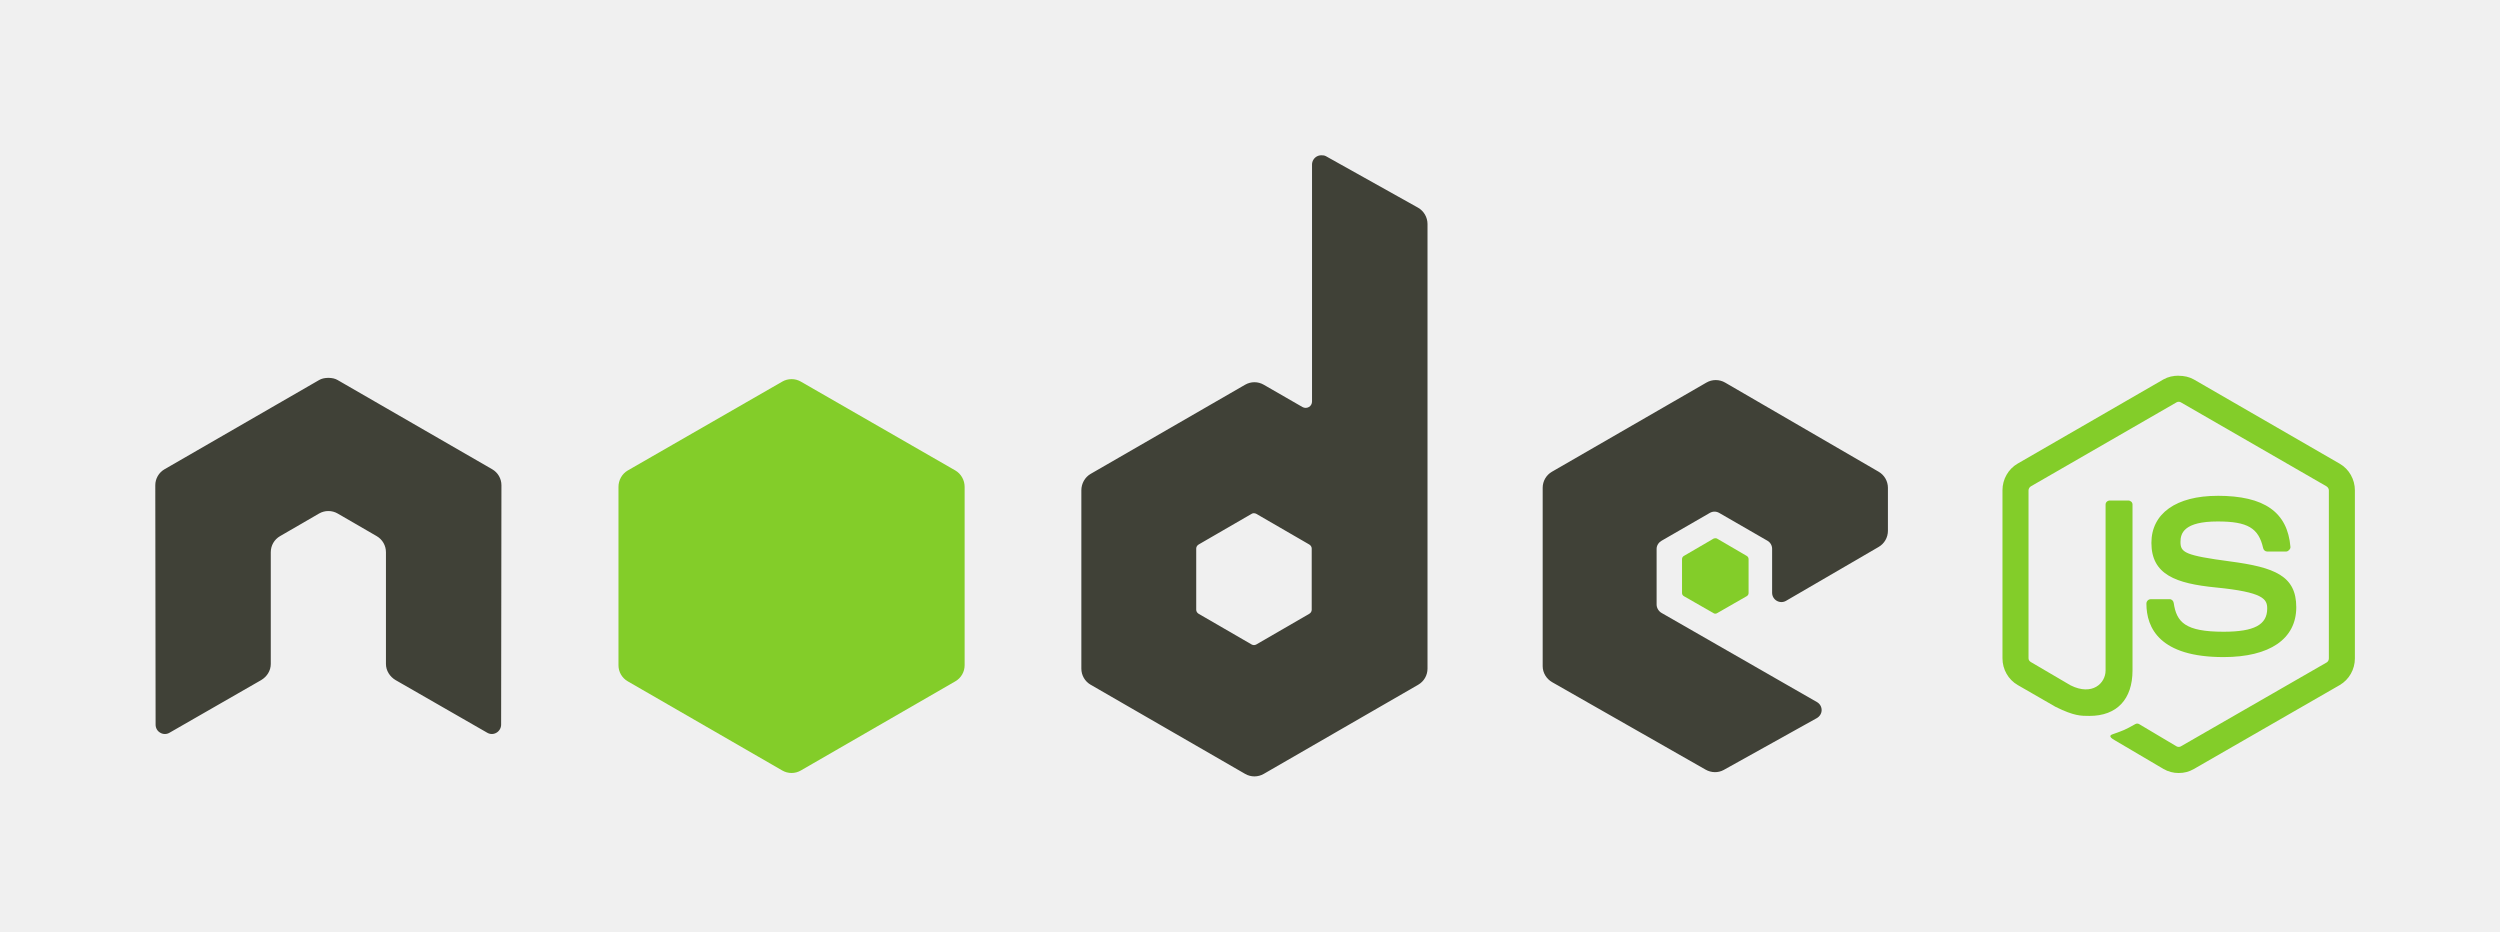
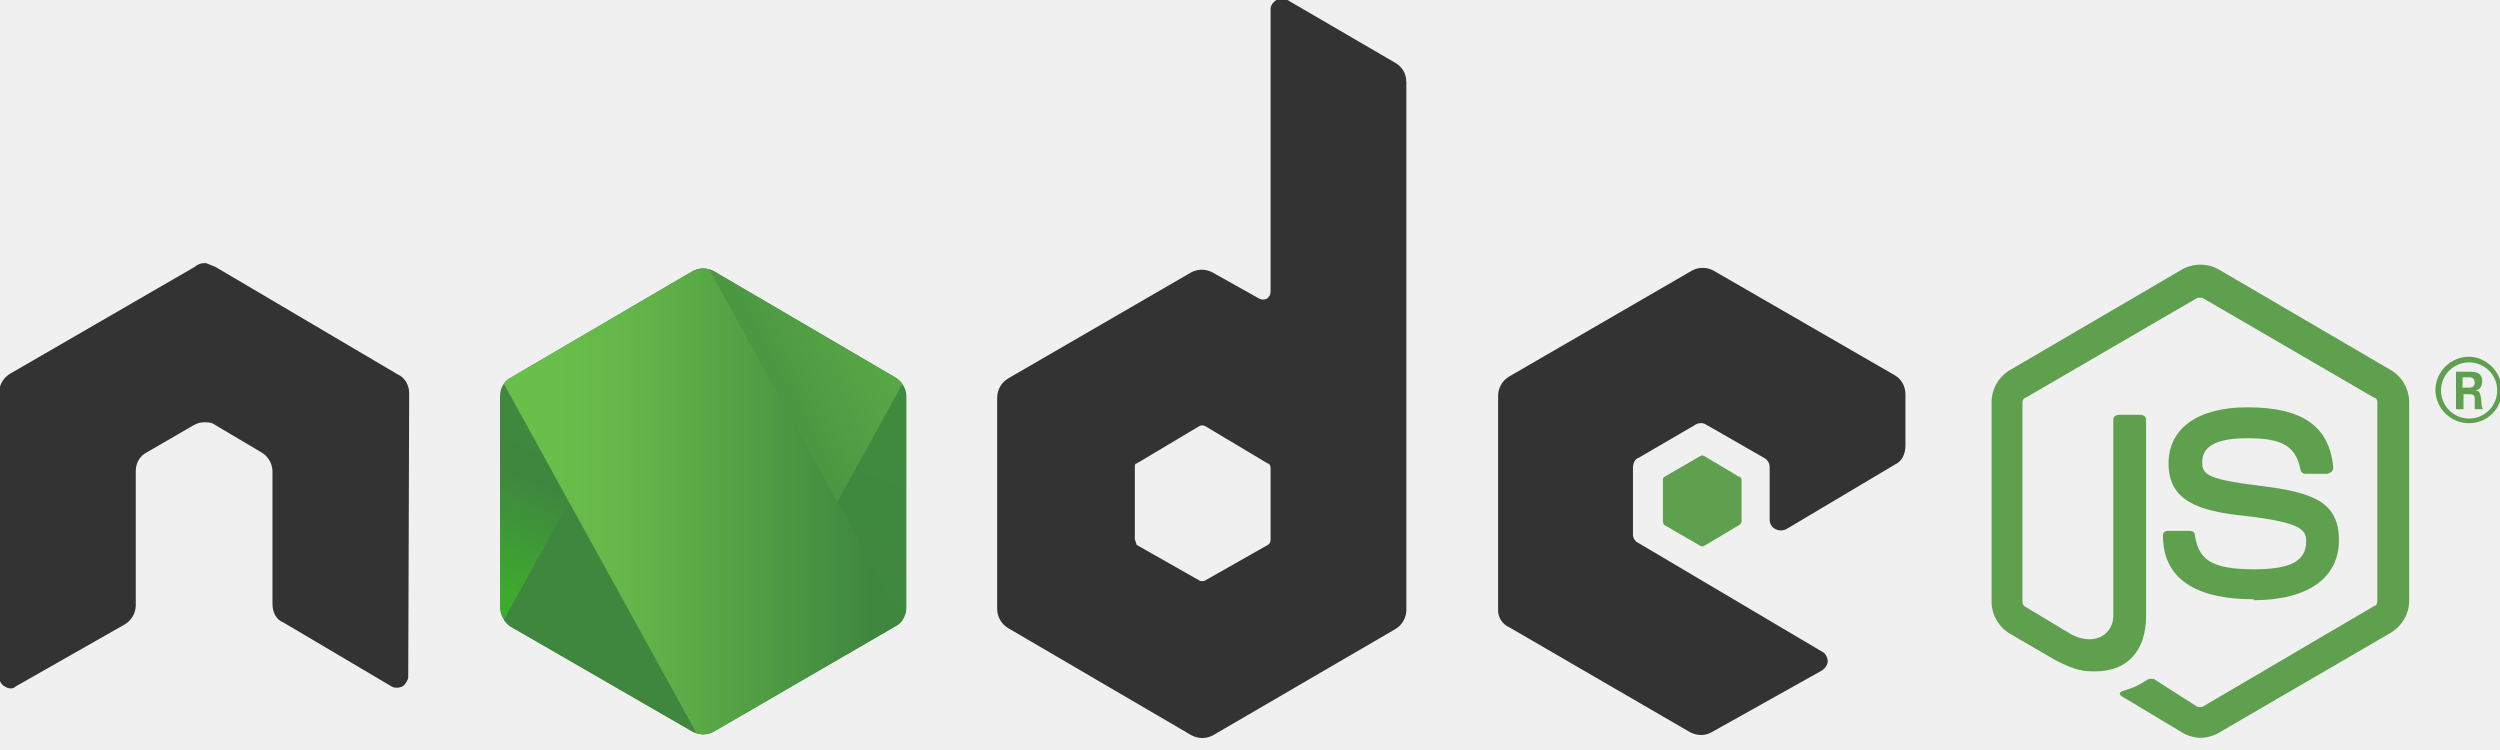
- <svg xmlns="http://www.w3.org/2000/svg" width="161" height="60" preserveAspectRatio="xMidYMid">
-   <g transform="translate(9.763 9.894)scale(.27713)">
-     <path fill="#83cd29" d="M471.05 51.6c-1.245 0-2.455.257-3.526.863l-33.888 19.57c-2.193 1.263-3.526 3.65-3.526 6.188v39.07c0 2.537 1.333 4.92 3.526 6.187l8.85 5.1c4.3 2.12 5.886 2.086 7.843 2.086 6.366 0 10-3.863 10-10.577V81.542c0-.545-.472-.935-1.007-.935h-4.245c-.544 0-1.007.4-1.007.935v38.565c0 2.976-3.1 5.97-8.13 3.454l-9.2-5.396c-.325-.177-.576-.5-.576-.863v-39.07c0-.37.248-.748.576-.935l33.817-19.5a1 1 0 0 1 1.007 0l33.817 19.5c.322.193.576.553.576.935v39.07c0 .373-.187.755-.504.935l-33.888 19.5c-.3.173-.7.173-1.007 0l-8.706-5.18a.9.9 0 0 0-.863 0c-2.403 1.362-2.855 1.52-5.108 2.302-.555.193-1.4.494.288 1.44l11.368 6.7a7 7 0 0 0 3.526.935c1.255 0 2.443-.3 3.526-.935l33.888-19.5c2.193-1.276 3.526-3.65 3.526-6.187v-39.07c0-2.538-1.333-4.92-3.526-6.188l-33.888-19.57c-1.062-.606-2.28-.863-3.526-.863zm9.066 27.918c-9.65 0-15.397 4.107-15.397 10.936 0 7.4 5.704 9.444 14.966 10.36 11.08 1.085 11.944 2.712 11.944 4.893 0 3.783-3.016 5.396-10.145 5.396-8.956 0-10.925-2.236-11.584-6.7-.078-.478-.446-.863-.935-.863h-4.4a1.03 1.03 0 0 0-1.007 1.007c0 5.703 3.102 12.447 17.916 12.447 10.723 0 16.908-4.2 16.908-11.584 0-7.3-4.996-9.273-15.397-10.65-10.5-1.4-11.512-2.07-11.512-4.533 0-2.032.85-4.75 8.634-4.75 6.953 0 9.523 1.5 10.577 6.188.092.44.48.8.935.8h4.4c.27 0 .532-.166.72-.36.184-.207.314-.44.288-.72-.68-8.074-6.064-11.872-16.908-11.872z" />
-     <path fill="#404137" d="M271.82.383a2.2 2.2 0 0 0-1.079.288 2.18 2.18 0 0 0-1.079 1.871v55.042c0 .54-.252 1.024-.72 1.295a1.5 1.5 0 0 1-1.511 0l-8.994-5.18a4.31 4.31 0 0 0-4.317 0L218.218 74.42c-1.342.774-2.16 2.264-2.16 3.813v41.443a4.31 4.31 0 0 0 2.159 3.741l35.903 20.722a4.3 4.3 0 0 0 4.317 0l35.903-20.722a4.31 4.31 0 0 0 2.159-3.741V16.356a4.39 4.39 0 0 0-2.23-3.813L272.9.598c-.336-.187-.708-.22-1.08-.216zM40.86 52.115c-.685.028-1.328.147-1.943.504L3.015 73.34a4.3 4.3 0 0 0-2.158 3.741L.93 132.7c0 .774.4 1.492 1.08 1.87.667.4 1.494.4 2.158 0l21.297-12.232c1.35-.8 2.23-2.196 2.23-3.74V92.623c0-1.55.815-2.97 2.16-3.74l9.066-5.252a4.25 4.25 0 0 1 2.158-.576 4.24 4.24 0 0 1 2.159.576L52.3 88.88a4.3 4.3 0 0 1 2.158 3.74v25.974c0 1.546.9 2.95 2.23 3.74l21.297 12.232c.67.4 1.495.4 2.158 0a2.17 2.17 0 0 0 1.08-1.87l.072-55.617a4.28 4.28 0 0 0-2.158-3.741l-35.902-20.72c-.607-.356-1.253-.476-1.943-.504h-.43zm322.624.504a4.3 4.3 0 0 0-2.159.576l-35.903 20.722a4.31 4.31 0 0 0-2.16 3.74V119.1c0 1.558.878 2.97 2.23 3.74l35.615 20.3c1.315.75 2.92.807 4.245.07l21.585-12.016c.685-.38 1.148-1.09 1.15-1.87s-.403-1.482-1.08-1.87l-36.12-20.722c-.676-.386-1.15-1.167-1.15-1.943V91.83c0-.774.48-1.484 1.15-1.87l11.224-6.476a2.16 2.16 0 0 1 2.16 0L375.5 89.96a2.15 2.15 0 0 1 1.079 1.87v10.217a2.15 2.15 0 0 0 1.079 1.87c.673.388 1.488.39 2.16 0L401.33 91.4a4.33 4.33 0 0 0 2.16-3.74v-10a4.32 4.32 0 0 0-2.159-3.741l-35.687-20.722a4.3 4.3 0 0 0-2.159-.576zm-107.35 30.94a1.2 1.2 0 0 1 .576.143l12.303 7.123c.334.193.576.55.576.935v14.246c0 .387-.24.743-.576.935l-12.303 7.123c-.335.19-.744.19-1.08 0l-12.303-7.123c-.335-.193-.576-.55-.576-.935V91.758c0-.386.242-.74.576-.935l12.303-7.122a.95.95 0 0 1 .504-.143v-.001z" />
-     <path fill="#83cd29" d="M148.714 52.402a4.3 4.3 0 0 0-2.16.576l-35.903 20.65c-1.342.774-2.158 2.265-2.158 3.813v41.443a4.3 4.3 0 0 0 2.158 3.74l35.903 20.722a4.3 4.3 0 0 0 4.317 0l35.903-20.722a4.31 4.31 0 0 0 2.159-3.741V77.44c0-1.55-.816-3.04-2.16-3.813l-35.903-20.65a4.27 4.27 0 0 0-2.16-.576zm214.7 36.983c-.143 0-.302 0-.432.07l-6.907 4.03a.84.84 0 0 0-.432.719v7.915c0 .298.173.57.432.72l6.907 3.957a.75.75 0 0 0 .79 0l6.907-3.957a.85.85 0 0 0 .432-.72v-7.915a.85.85 0 0 0-.432-.72l-6.907-4.03c-.128-.076-.216-.07-.36-.07z" />
+ <svg xmlns="http://www.w3.org/2000/svg" fill="none" viewBox="0 0 267 80">
+   <mask id="a" width="267" height="80" x="0" y="0" maskUnits="userSpaceOnUse" style="mask-type:luminance">
+     <path d="M267 0H0v79.4h267z" fill="#fff" />
+   </mask>
+   <g mask="url(#a)">
+     <path d="M235 78.8a4 4 0 0 1-2-.6l-6-3.6c-1-.5-.5-.7-.3-.8 1.3-.4 1.5-.5 2.8-1.3h.5l4.7 3h.5l18.4-10.8c.2 0 .3-.3.3-.5V43c0-.3-.1-.5-.3-.5l-18.4-10.7h-.5l-18.4 10.7c-.2 0-.3.3-.3.5v21.3c0 .2.1.4.3.5l5 3c2.7 1.3 4.4-.3 4.4-2v-21c0-.3.3-.5.6-.5h2.3c.3 0 .6.2.6.5v21c0 3.7-2 5.9-5.4 5.9-1.1 0-2 0-4.3-1.2l-4.8-2.8a4 4 0 0 1-2-3.3V42.9a4 4 0 0 1 2-3.4L233 28.8a4 4 0 0 1 4 0l18.3 10.7a4 4 0 0 1 2 3.4v21.4a4 4 0 0 1-2 3.3l-18.4 10.7a4 4 0 0 1-2 .5" fill="#5FA04E" />
+     <path d="M240.7 64c-8 0-9.7-3.6-9.7-6.8 0-.3.2-.5.5-.5h2.4c.3 0 .5.2.5.4.4 2.5 1.5 3.7 6.3 3.7 4 0 5.6-.9 5.6-3 0-1.2-.5-2-6.5-2.7-5-.5-8.2-1.6-8.2-5.6 0-3.8 3.2-6 8.4-6 5.9 0 8.8 2 9.2 6.5a.8.8 0 0 1-.2.4l-.4.2h-2.4a.5.5 0 0 1-.5-.4c-.5-2.6-2-3.4-5.7-3.4-4.3 0-4.8 1.5-4.8 2.6 0 1.3.6 1.8 6.3 2.5s8.3 1.8 8.3 5.8-3.3 6.4-9.1 6.4m26.5-22.4c0 2-1.6 3.5-3.5 3.5a3.6 3.6 0 0 1-3.6-3.5 3.6 3.6 0 0 1 3.6-3.6c1.8 0 3.5 1.6 3.5 3.6m-6.5 0a3 3 0 0 0 3 3 3 3 0 0 0 3-3 3 3 0 0 0-3-3 3 3 0 0 0-3 3m1.6-2h1.4c.5 0 1.4 0 1.4 1 0 .8-.5 1-.8 1 .6 0 .6.4.7 1 0 .3 0 .8.2 1h-.9v-1.3c-.1-.2-.2-.3-.5-.3h-.7v1.6h-.8zm.8 1.7h.6c.5 0 .6-.3.6-.5 0-.6-.4-.6-.6-.6h-.7v1.1z" fill="#5FA04E" />
+     <path d="M43.7 42c0-.9-.5-1.7-1.2-2L23 28.5l-1-.4h-.2c-.4 0-.8.2-1 .4L1.1 39.9a2.4 2.4 0 0 0-1.2 2v30.4c0 .4.3.9.6 1 .4.3.9.3 1.2 0l11.6-6.6a2.4 2.4 0 0 0 1.2-2V50.3c0-.8.4-1.6 1.2-2l5-2.9a2.2 2.2 0 0 1 1.1-.3c.4 0 .8 0 1.2.3l4.9 2.9a2.4 2.4 0 0 1 1.2 2v14.2c0 .9.4 1.7 1.2 2l11.5 6.8c.3.2.8.2 1.2 0 .3-.2.6-.7.6-1zm93.8-42h-1.2c-.4.3-.6.6-.6 1v30.2a.9.9 0 0 1-.4.7.9.9 0 0 1-.8 0l-5-2.8a2.4 2.4 0 0 0-2.3 0l-19.5 11.3a2.4 2.4 0 0 0-1.2 2v22.7c0 .8.5 1.6 1.2 2l19.5 11.4a2.4 2.4 0 0 0 2.4 0L149 67.2a2.4 2.4 0 0 0 1.2-2V8.8c0-1-.5-1.7-1.2-2.1zm-1.8 57.6c0 .3-.1.5-.3.6l-6.7 3.8a.7.7 0 0 1-.6 0l-6.7-3.8-.2-.6V50c0-.3 0-.5.2-.5l6.7-4a.7.7 0 0 1 .6 0l6.7 4c.2 0 .3.3.3.5zm66.7-8c.7-.3 1.1-1.1 1.1-2v-5.5c0-.8-.4-1.6-1.1-2L183 28.9a2.4 2.4 0 0 0-2.3 0l-19.5 11.3a2.4 2.4 0 0 0-1.2 2V65a2 2 0 0 0 1.2 2l19.3 11.2c.8.4 1.6.4 2.3 0l11.8-6.6c.3-.2.6-.6.6-1s-.3-.9-.6-1L175 58a1 1 0 0 1-.6-1v-7c0-.5.2-1 .6-1.1l6-3.5a1.1 1.1 0 0 1 1.3 0l6.1 3.5c.4.2.6.6.6 1v5.6c0 .4.2.8.6 1 .4.2.8.2 1.2 0z" fill="#333" fill-rule="evenodd" clip-rule="evenodd" />
+     <path d="M181.6 48.7a.4.4 0 0 1 .4 0l3.7 2.2c.2 0 .3.2.3.4v4.4a.5.5 0 0 1-.3.4l-3.7 2.2a.4.4 0 0 1-.4 0l-3.8-2.2a.5.5 0 0 1-.2-.4v-4.4c0-.2 0-.3.2-.4z" fill="#5FA04E" fill-rule="evenodd" clip-rule="evenodd" />
+     <path d="M22.9.4a2.4 2.4 0 0 0-2.4 0L1.2 11.7c-.8.4-1.2 1.2-1.2 2v22.6c0 .8.5 1.6 1.1 2l19.4 11.2a2.4 2.4 0 0 0 2.4 0l19.3-11.2c.8-.4 1.2-1.2 1.2-2V13.7c0-.8-.5-1.6-1.2-2z" fill="url(#b)" transform="translate(53.4 28.6)" />
+     <path d="m21.7-1 21.5 13-21.5 39L.2 38z" fill="url(#c)" clip-path="url(#d)" transform="translate(53.4 28.6)" />
+     <path d="M21.7-1 .2 12l21.5 39 21.5-13z" fill="url(#e)" clip-path="url(#d)" transform="translate(53.4 28.6)" />
  </g>
+   <defs>
+     <linearGradient id="b" x1="30.3" x2="14.9" y1="8.6" y2="44.7" gradientUnits="userSpaceOnUse">
+       <stop stop-color="#3F8B3D" />
+       <stop offset=".6" stop-color="#3F873F" />
+       <stop offset=".9" stop-color="#3DA92E" />
+       <stop offset="1" stop-color="#3DAE2B" />
+     </linearGradient>
+     <linearGradient id="c" x1="18.8" x2="68" y1="26.8" y2=".4" gradientUnits="userSpaceOnUse">
+       <stop offset=".1" stop-color="#3F873F" />
+       <stop offset=".4" stop-color="#52A044" />
+       <stop offset=".7" stop-color="#64B749" />
+       <stop offset=".9" stop-color="#6ABF4B" />
+     </linearGradient>
+     <linearGradient id="e" x1=".3" x2="44" y1="24.5" y2="24.5" gradientUnits="userSpaceOnUse">
+       <stop offset=".1" stop-color="#6ABF4B" />
+       <stop offset=".3" stop-color="#64B749" />
+       <stop offset=".6" stop-color="#52A044" />
+       <stop offset=".9" stop-color="#3F873F" />
+     </linearGradient>
+     <clipPath id="d">
+       <path d="M22.9.4a2.4 2.4 0 0 0-2.4 0L1.2 11.7c-.8.4-1.2 1.2-1.2 2v22.6c0 .8.5 1.6 1.1 2l19.4 11.2a2.4 2.4 0 0 0 2.4 0l19.3-11.2c.8-.4 1.2-1.2 1.2-2V13.7c0-.8-.5-1.6-1.2-2z" />
+     </clipPath>
+   </defs>
</svg>
